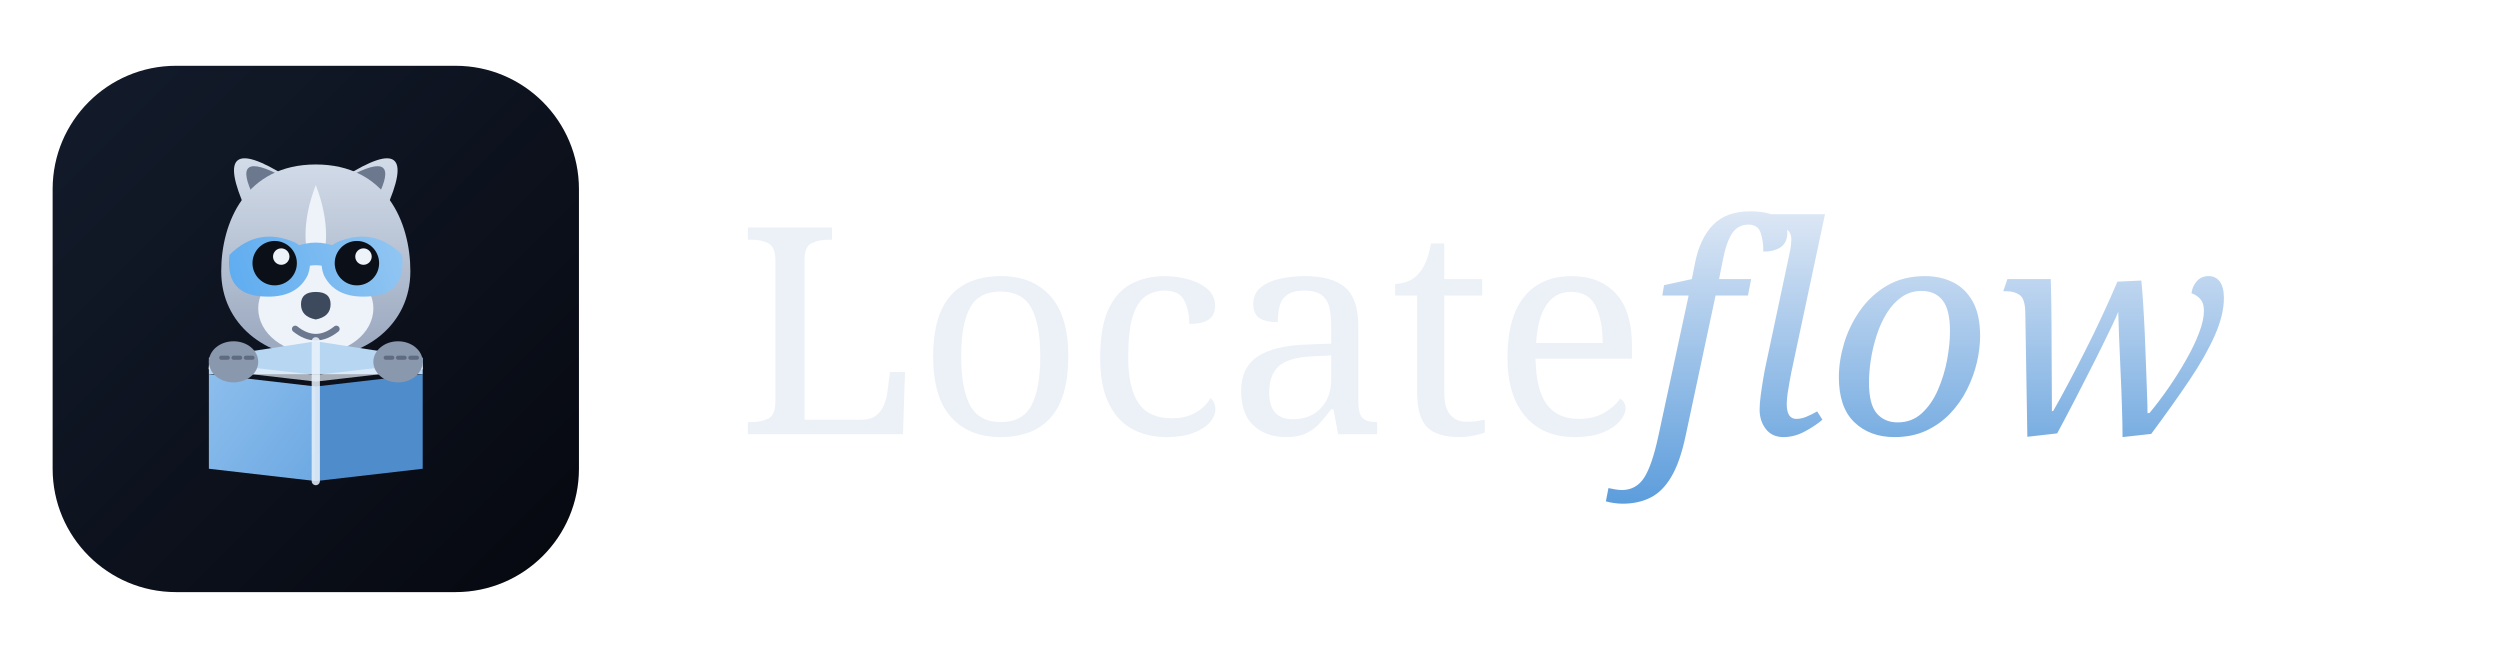
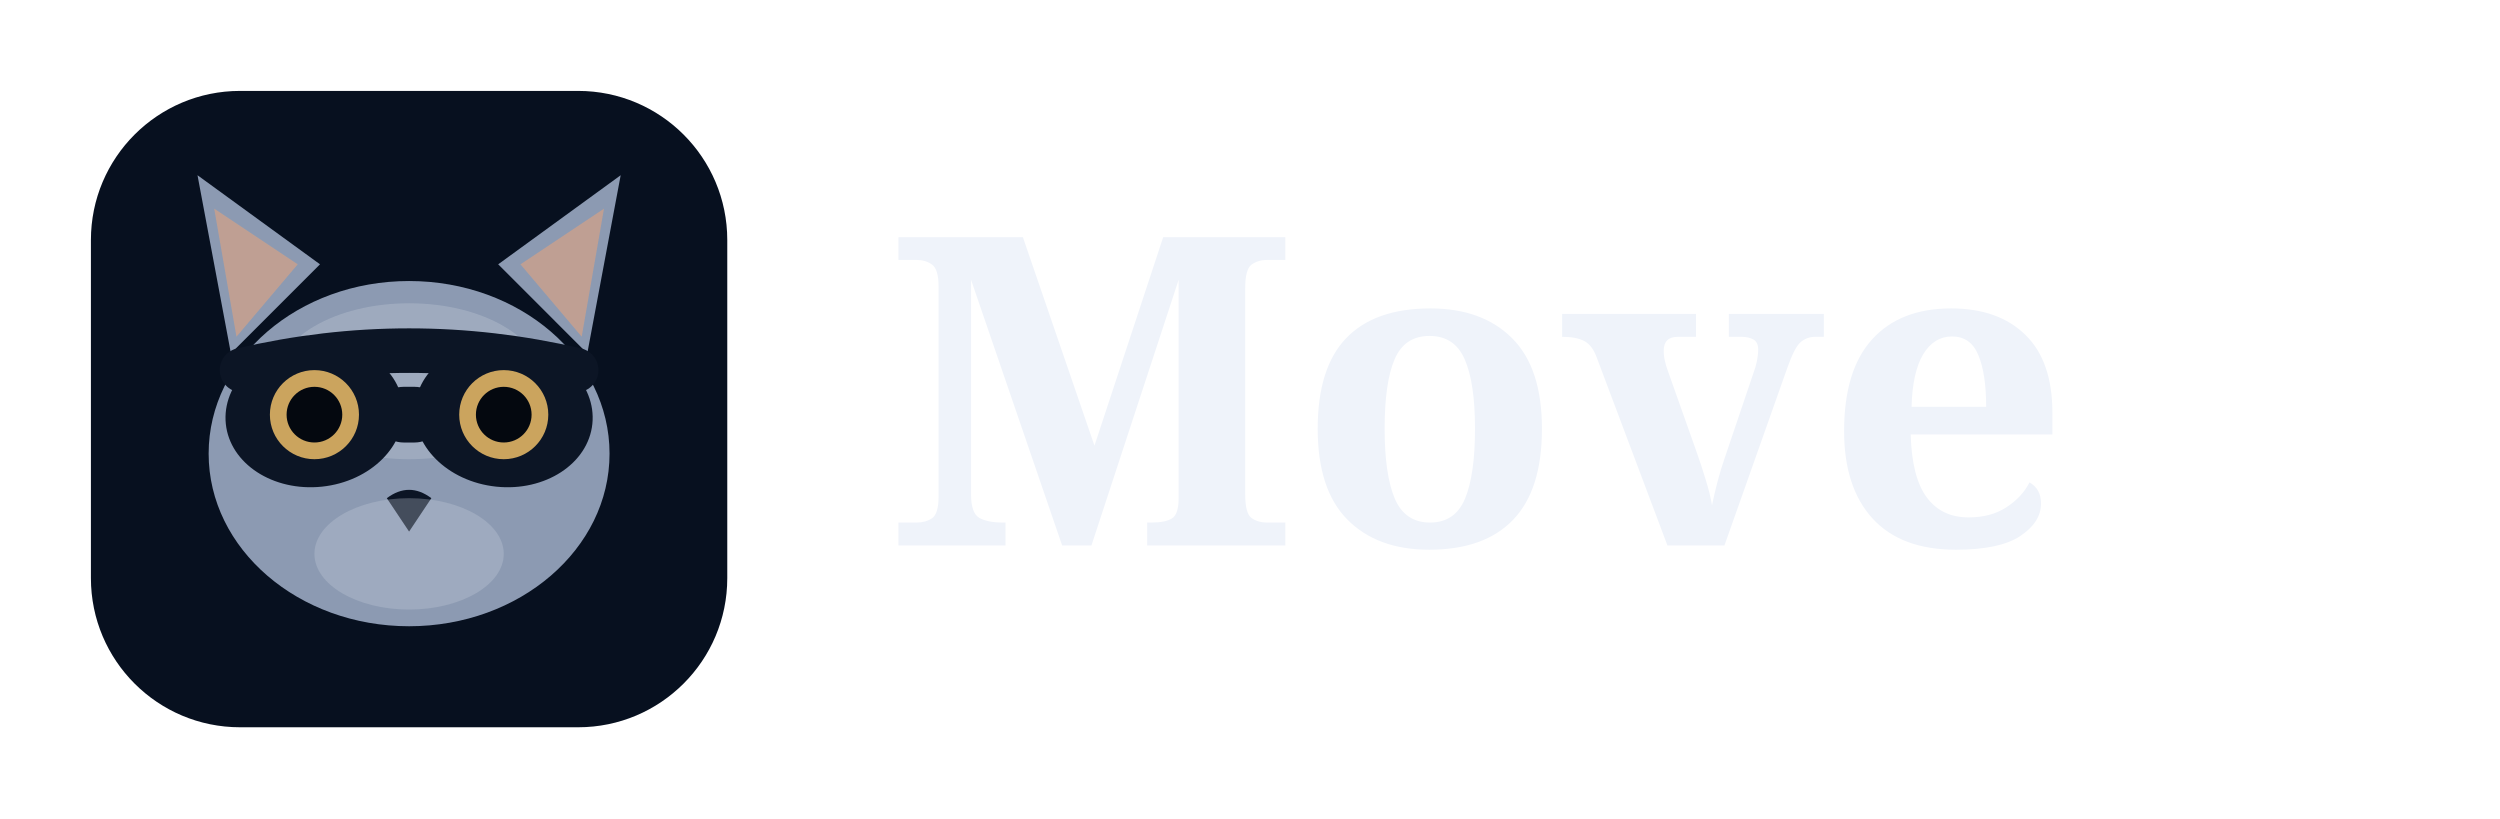
- <svg xmlns="http://www.w3.org/2000/svg" viewBox="0 0 380 100" fill="none" aria-hidden="true">
-   <svg x="8" y="10" width="80" height="80" viewBox="0 0 64 64" fill="none">
-     <defs>
-       <linearGradient id="fv-bg" x1="0" y1="0" x2="64" y2="64" gradientUnits="userSpaceOnUse">
-         <stop offset="0%" stop-color="#131C2C" />
-         <stop offset="100%" stop-color="#06080F" />
-       </linearGradient>
-     </defs>
-     <rect width="64" height="64" rx="15" fill="url(#fv-bg)" />
-     <g transform="translate(7 5.5) scale(0.5)">
-       <defs>
-         <linearGradient id="ic-mask" x1="22" y1="44" x2="78" y2="26" gradientUnits="userSpaceOnUse">
-           <stop offset="0%" stop-color="#56A8F0" />
-           <stop offset="100%" stop-color="#9CCBF2" />
-         </linearGradient>
-         <linearGradient id="ic-fur" x1="50" y1="6" x2="50" y2="56" gradientUnits="userSpaceOnUse">
-           <stop offset="0%" stop-color="#D9E2EE" />
-           <stop offset="100%" stop-color="#9DAAC0" />
-         </linearGradient>
-         <linearGradient id="ic-box" x1="26" y1="56" x2="74" y2="92" gradientUnits="userSpaceOnUse">
-           <stop offset="0%" stop-color="#8FC0EE" />
-           <stop offset="100%" stop-color="#5C9DDC" />
-         </linearGradient>
-       </defs>
-       <path d="M33 24 Q24 4 43 16 Q40 22 33 24 Z" fill="url(#ic-fur)" />
-       <path d="M67 24 Q76 4 57 16 Q60 22 67 24 Z" fill="url(#ic-fur)" />
-       <path d="M35 21 Q29 9 42 16 Q39 19 35 21 Z" fill="#6B788E" />
-       <path d="M65 21 Q71 9 58 16 Q61 19 65 21 Z" fill="#6B788E" />
-       <path d="M50 13 C33 13 27 27 27 39 C27 52 38 60 50 60 C62 60 73 52 73 39 C73 27 67 13 50 13 Z" fill="url(#ic-fur)" />
-       <path d="M50 18 Q45 31 50 41 Q55 31 50 18 Z" fill="#EEF3FA" />
-       <ellipse cx="50" cy="48" rx="14" ry="11" fill="#EEF3FA" />
-       <g fill="url(#ic-mask)">
-         <path d="M29 35 Q36 28 45 32 Q50 35 48 40 Q45 46 36 45 Q28 44 29 35 Z" />
-         <path d="M71 35 Q64 28 55 32 Q50 35 52 40 Q55 46 64 45 Q72 44 71 35 Z" />
-         <path d="M45 33 Q50 31 55 33 L55 39 Q50 36 45 39 Z" />
-       </g>
-       <circle cx="40" cy="37" r="5.4" fill="#0B1018" />
-       <circle cx="60" cy="37" r="5.4" fill="#0B1018" />
-       <circle cx="41.6" cy="35.4" r="2" fill="#EEF3FA" />
-       <circle cx="61.6" cy="35.4" r="2" fill="#EEF3FA" />
-       <path d="M50 44 q-3.6 0 -3.6 3 q0 3 3.6 3.7 q3.6 -0.7 3.6 -3.7 q0 -3 -3.6 -3 z" fill="#3D4A5E" />
-       <path d="M45 53 q5 4 10 0" stroke="#6B788E" stroke-width="1.6" fill="none" stroke-linecap="round" />
-       <path d="M24 60 L50 56 L76 60 L76 64 L24 64 Z" fill="#B7D6F2" />
-       <path d="M24 64 L50 67 L50 90 L24 87 Z" fill="url(#ic-box)" />
-       <path d="M76 64 L50 67 L50 90 L76 87 Z" fill="#4E8CCB" />
-       <path d="M50 56 L50 90" stroke="#EAF2FB" stroke-width="2" stroke-linecap="round" opacity="0.85" />
-       <path d="M24 62 L50 65 L76 62" stroke="#EAF2FB" stroke-width="1.6" fill="none" opacity="0.7" />
-       <ellipse cx="30" cy="61" rx="6" ry="5" fill="#8A98AE" />
-       <ellipse cx="70" cy="61" rx="6" ry="5" fill="#8A98AE" />
-       <path d="M27 60 l1.6 0 M30 60 l1.6 0 M33 60 l1.6 0" stroke="#5E6B80" stroke-width="1" stroke-linecap="round" />
-       <path d="M67 60 l1.6 0 M70 60 l1.6 0 M73 60 l1.6 0" stroke="#5E6B80" stroke-width="1" stroke-linecap="round" />
+ <svg xmlns="http://www.w3.org/2000/svg" viewBox="0 0 220 72" fill="none" role="img" aria-label="Move">
+   <svg x="8" y="8" width="56" height="56" viewBox="0 0 64 64" fill="none">
+     <rect width="64" height="64" rx="15" fill="#07101F" />
+     <g transform="translate(4 4) scale(0.56)">
+       <path d="M18 40 L12 8 L34 24Z" fill="#8C9AB2" />
+       <path d="M19 37 L15 14 L30 24Z" fill="#C4A090" opacity="0.9" />
+       <path d="M82 40 L88 8 L66 24Z" fill="#8C9AB2" />
+       <path d="M81 37 L85 14 L70 24Z" fill="#C4A090" opacity="0.9" />
+       <ellipse cx="50" cy="58" rx="36" ry="31" fill="#8C9AB2" />
+       <ellipse cx="50" cy="45" rx="24" ry="14" fill="#B8C2D0" opacity="0.42" />
+       <ellipse cx="33" cy="51" rx="16" ry="13" fill="#0C1525" transform="rotate(-6 33 51)" />
+       <ellipse cx="67" cy="51" rx="16" ry="13" fill="#0C1525" transform="rotate(6 67 51)" />
+       <rect x="44" y="46" width="12" height="10" rx="5" fill="#0C1525" />
+       <path d="M20 43 Q50 36 80 43" stroke="#0C1525" stroke-width="8" stroke-linecap="round" />
+       <circle cx="33" cy="51" r="8" fill="#CBA45E" />
+       <circle cx="33" cy="51" r="5" fill="#04080F" />
+       <circle cx="67" cy="51" r="8" fill="#CBA45E" />
+       <circle cx="67" cy="51" r="5" fill="#04080F" />
+       <path d="M46 66 L50 72 L54 66 Q50 63 46 66Z" fill="#0C1525" />
+       <ellipse cx="50" cy="76" rx="17" ry="10" fill="#C8D0DC" opacity="0.3" />
    </g>
  </svg>
-   <defs>
-     <linearGradient id="lf-word-foil" x1="0" y1="0" x2="0" y2="1">
-       <stop offset="0%" stop-color="#DDE7F5" />
-       <stop offset="100%" stop-color="#5C9DDC" />
-     </linearGradient>
-   </defs>
-   <text x="112" y="66" font-family="Fraunces, Georgia, serif" font-size="44" font-weight="400" letter-spacing="0" fill="#ECF1F8" font-variation-settings="'opsz' 96, 'SOFT' 40">Locate<tspan font-style="italic" font-weight="400" fill="url(#lf-word-foil)">flow</tspan>
-   </text>
+   <text x="78" y="48" font-family="Playfair Display, Didot, Georgia, serif" font-size="38" font-weight="900" letter-spacing="0" fill="#EFF3FA">Move</text>
</svg>
